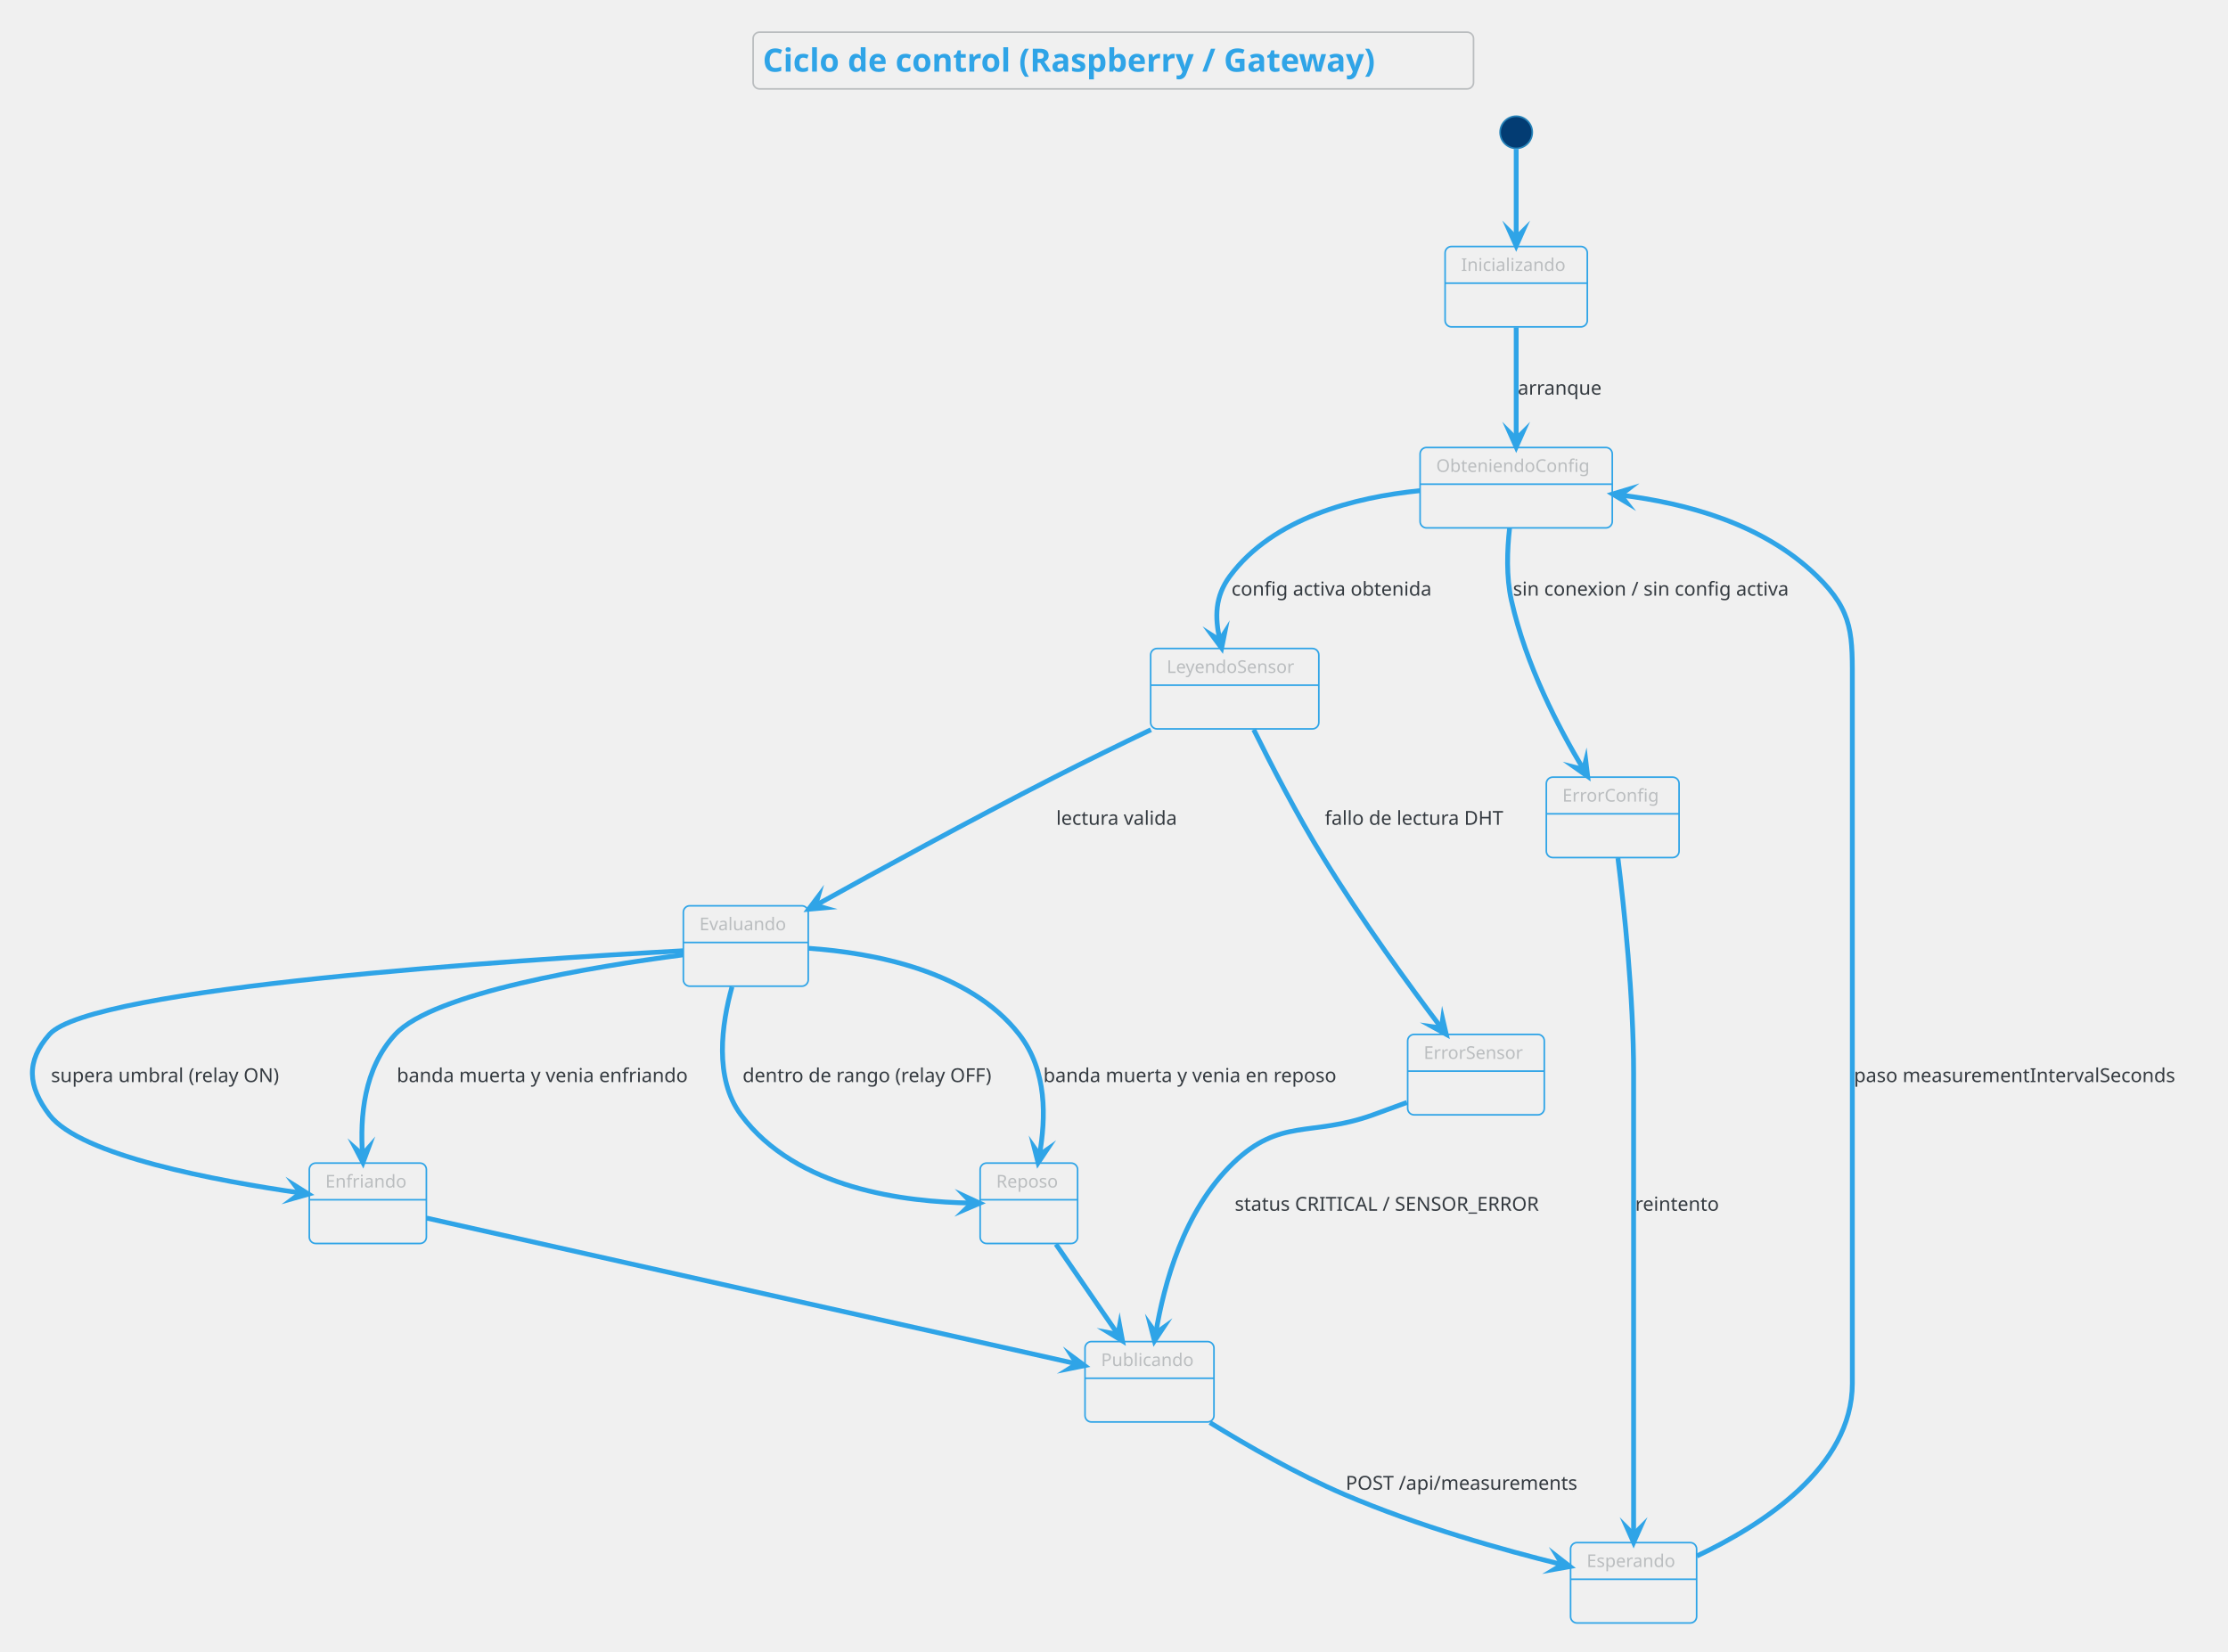
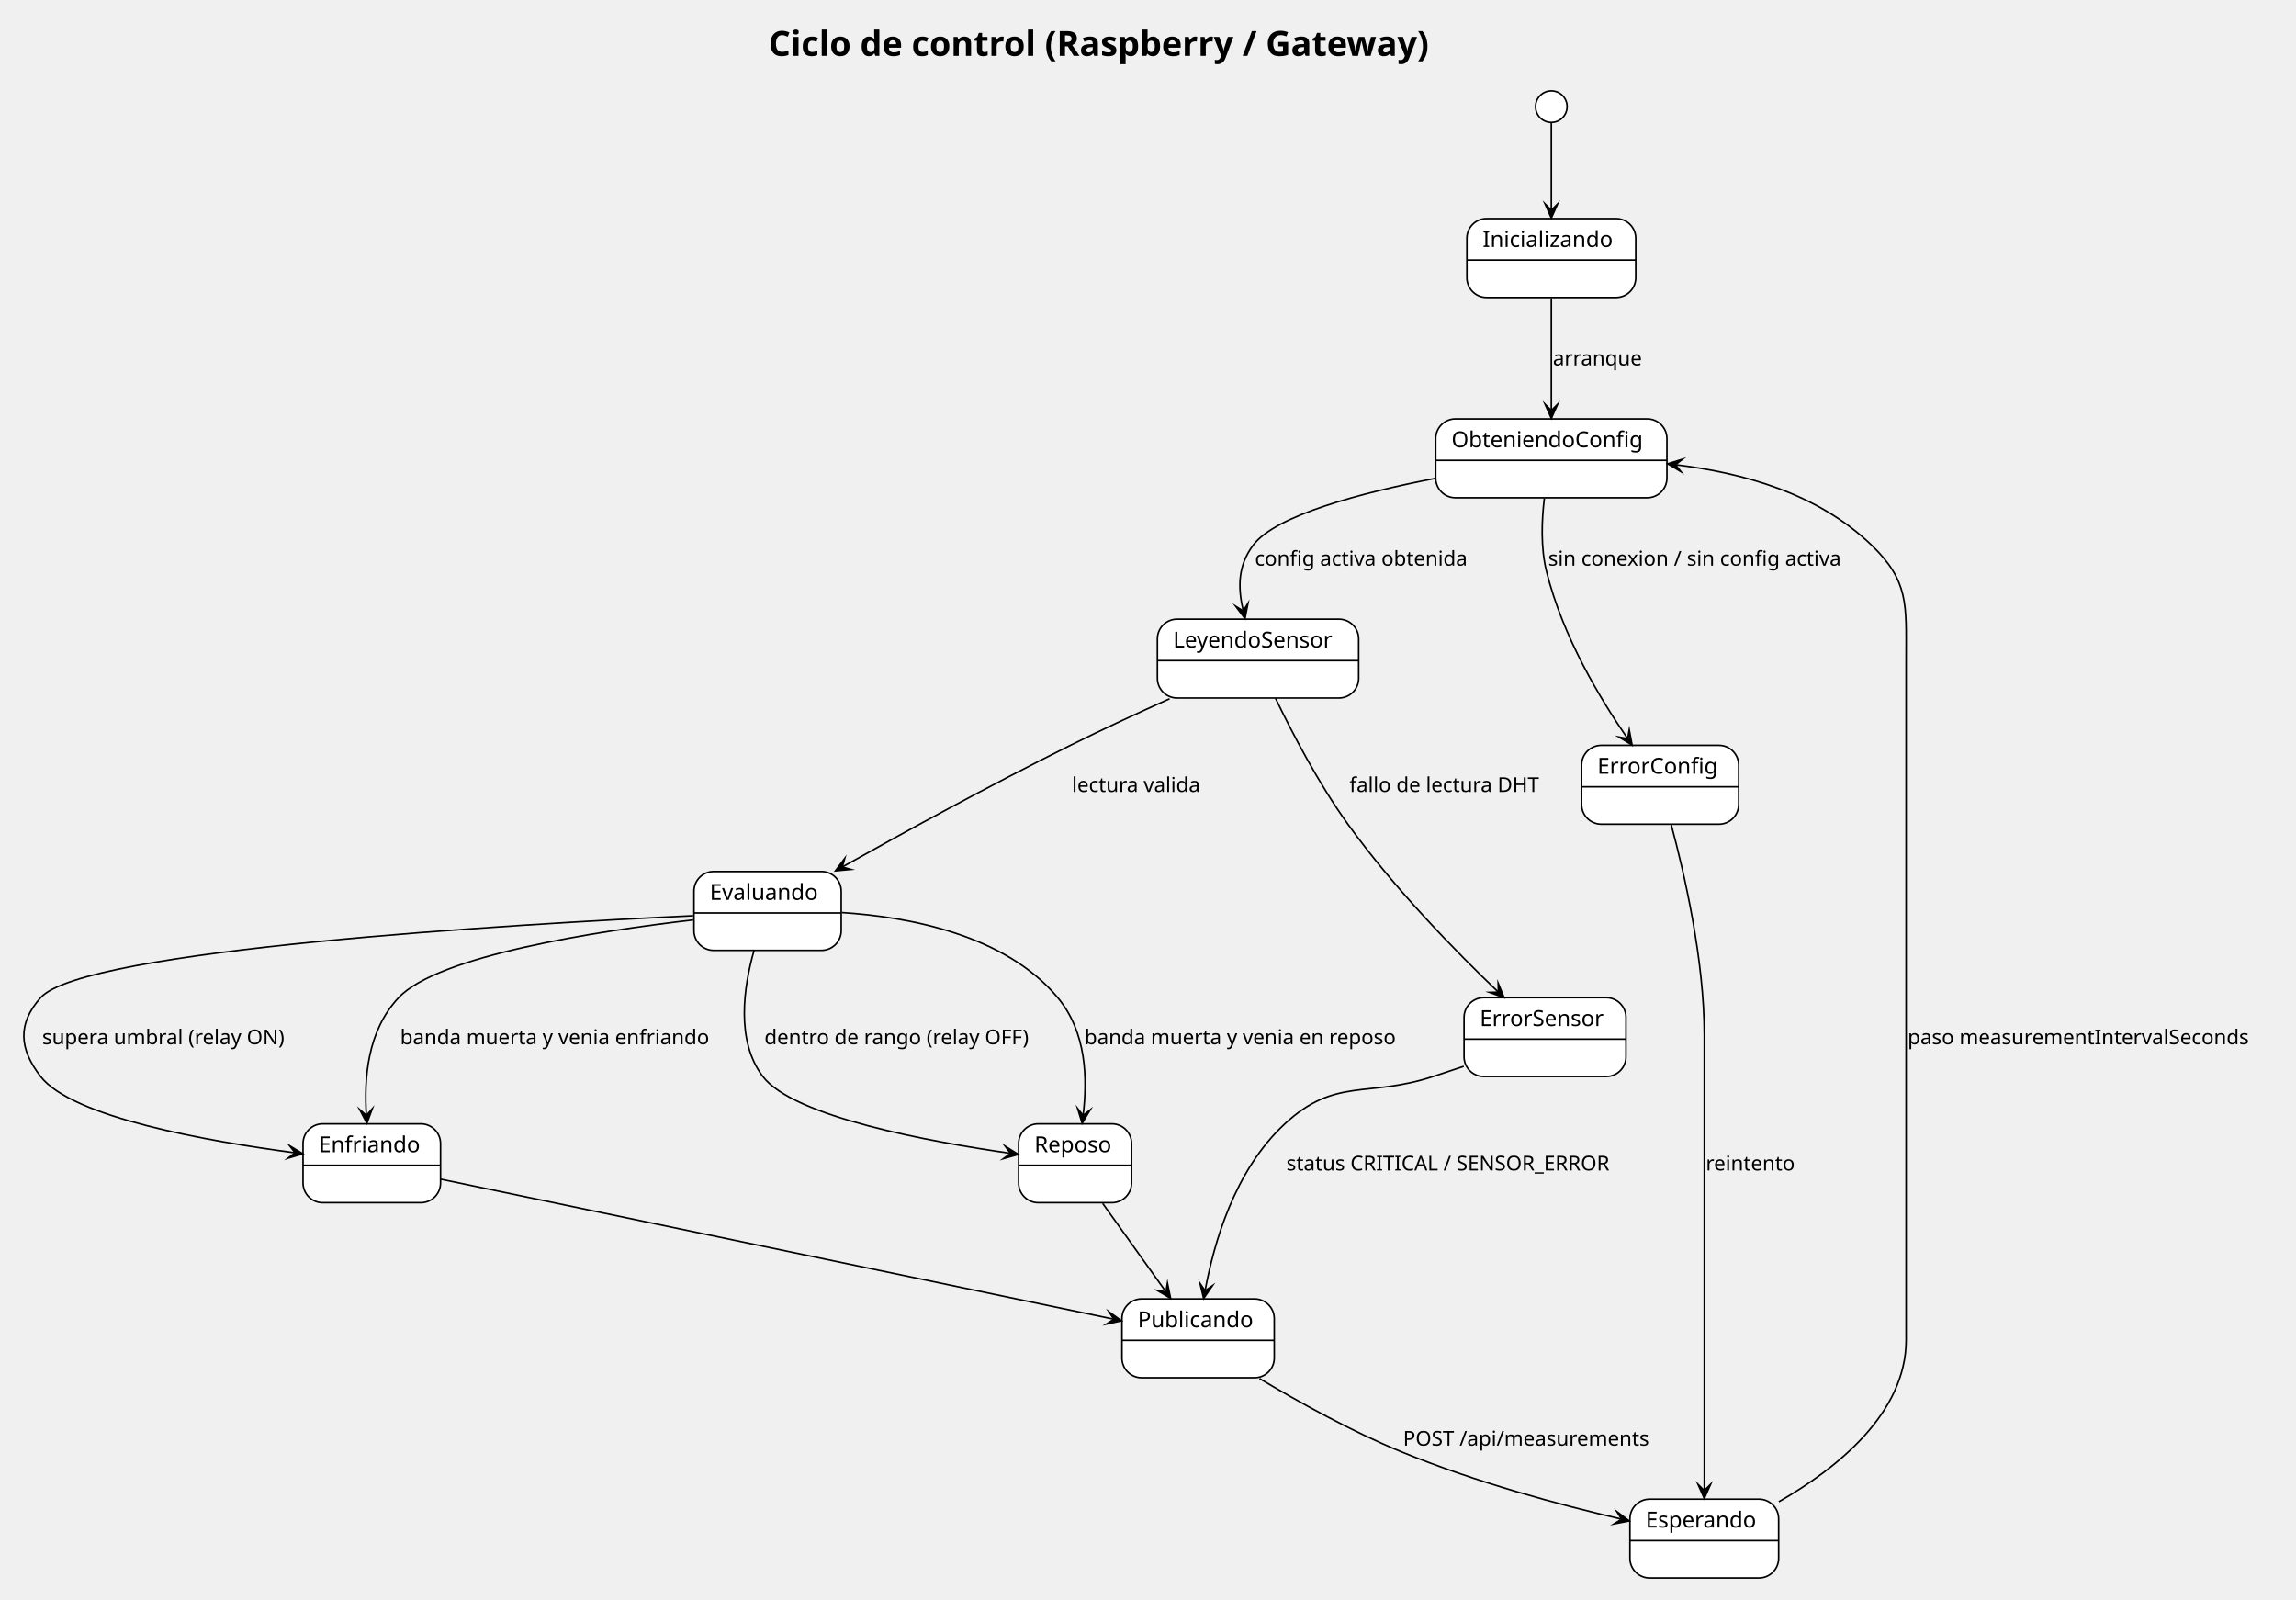
- <svg xmlns="http://www.w3.org/2000/svg" version="1.1" data-diagram-type="STATE" style="width:1443px;height:1070px;background:#FFFFFF;" width="1443.75px" height="1070.833px" viewBox="0 0 1443 1070" zoomAndPan="magnify" preserveAspectRatio="none" contentStyleType="text/css">
+ <svg xmlns="http://www.w3.org/2000/svg" version="1.1" data-diagram-type="STATE" style="width:1456px;height:1014px;background:#FFFFFF;" width="1456px" height="1014px" viewBox="0 0 1456 1014" zoomAndPan="magnify" preserveAspectRatio="none" contentStyleType="text/css">
  <defs />
  <g>
    <g class="title" data-source-line="5">
-       <rect x="487.767" y="20.833" width="466.591" height="36.751" fill="none" style="stroke:#BABDBF;stroke-width:1.042;" rx="4.167" ry="4.167" />
-       <text x="494.017" y="46.421" fill="#2FA4E7" font-size="20.833" lengthAdjust="spacing" textLength="454.091" font-weight="700" font-family="'Verdana'">Ciclo de control (Raspberry / Gateway)</text>
+       <text x="487.354" y="35.421" fill="#000000" font-size="22" lengthAdjust="spacing" textLength="479.521" font-weight="700" font-family="Verdana">Ciclo de control (Raspberry / Gateway)</text>
    </g>
    <g class="start_entity" data-qualified-name=".start." id="ent0001" data-source-line="7">
-       <ellipse cx="981.99" cy="85.71" rx="10.417" ry="10.417" fill="#033C73" style="stroke:#2683B9;stroke-width:1.042;" />
+       <ellipse cx="983.77" cy="67.609" rx="10" ry="10" fill="#FFFFFF" style="stroke:#000000;stroke-width:1;" />
    </g>
    <g class="entity" data-qualified-name="Inicializando" id="ent0002" data-source-line="7">
-       <rect x="935.938" y="159.668" width="92.112" height="52.083" fill="none" style="stroke:#2FA4E7;stroke-width:1.042;" rx="4.167" ry="4.167" />
-       <line x1="935.938" y1="183.423" x2="1028.05" y2="183.423" style="stroke:#2FA4E7;stroke-width:1.042;" />
-       <text x="946.354" y="175.512" fill="#BABDBF" font-size="11.458" lengthAdjust="spacing" textLength="71.279" font-family="'Verdana'">Inicializando</text>
+       <rect x="930.22" y="138.609" width="107.09" height="50" fill="#FFFFFF" style="stroke:#000000;stroke-width:1;" rx="12.5" ry="12.5" />
+       <line x1="930.22" y1="164.906" x2="1037.31" y2="164.906" style="stroke:#000000;stroke-width:1;" />
+       <text x="940.22" y="156.605" fill="#000000" font-size="14" lengthAdjust="spacing" textLength="87.09" font-family="Verdana">Inicializando</text>
    </g>
    <g class="entity" data-qualified-name="ObteniendoConfig" id="ent0004" data-source-line="8">
-       <rect x="919.75" y="289.876" width="124.473" height="52.083" fill="none" style="stroke:#2FA4E7;stroke-width:1.042;" rx="4.167" ry="4.167" />
-       <line x1="919.75" y1="313.631" x2="1044.223" y2="313.631" style="stroke:#2FA4E7;stroke-width:1.042;" />
-       <text x="930.167" y="305.721" fill="#BABDBF" font-size="11.458" lengthAdjust="spacing" textLength="103.64" font-family="'Verdana'">ObteniendoConfig</text>
+       <rect x="910.45" y="265.609" width="146.629" height="50" fill="#FFFFFF" style="stroke:#000000;stroke-width:1;" rx="12.5" ry="12.5" />
+       <line x1="910.45" y1="291.906" x2="1057.079" y2="291.906" style="stroke:#000000;stroke-width:1;" />
+       <text x="920.45" y="283.604" fill="#000000" font-size="14" lengthAdjust="spacing" textLength="126.629" font-family="Verdana">ObteniendoConfig</text>
    </g>
    <g class="entity" data-qualified-name="LeyendoSensor" id="ent0006" data-source-line="9">
-       <rect x="745.24" y="420.085" width="108.919" height="52.083" fill="none" style="stroke:#2FA4E7;stroke-width:1.042;" rx="4.167" ry="4.167" />
-       <line x1="745.24" y1="443.839" x2="854.159" y2="443.839" style="stroke:#2FA4E7;stroke-width:1.042;" />
-       <text x="755.656" y="435.929" fill="#BABDBF" font-size="11.458" lengthAdjust="spacing" textLength="88.086" font-family="'Verdana'">LeyendoSensor</text>
+       <rect x="733.96" y="392.609" width="127.625" height="50" fill="#FFFFFF" style="stroke:#000000;stroke-width:1;" rx="12.5" ry="12.5" />
+       <line x1="733.96" y1="418.906" x2="861.585" y2="418.906" style="stroke:#000000;stroke-width:1;" />
+       <text x="743.96" y="410.604" fill="#000000" font-size="14" lengthAdjust="spacing" textLength="107.625" font-family="Verdana">LeyendoSensor</text>
    </g>
    <g class="entity" data-qualified-name="ErrorConfig" id="ent0008" data-source-line="10">
-       <rect x="1001.5" y="503.418" width="85.98" height="52.083" fill="none" style="stroke:#2FA4E7;stroke-width:1.042;" rx="4.167" ry="4.167" />
-       <line x1="1001.5" y1="527.173" x2="1087.48" y2="527.173" style="stroke:#2FA4E7;stroke-width:1.042;" />
-       <text x="1011.917" y="519.262" fill="#BABDBF" font-size="11.458" lengthAdjust="spacing" textLength="65.147" font-family="'Verdana'">ErrorConfig</text>
+       <rect x="1002.97" y="472.609" width="99.598" height="50" fill="#FFFFFF" style="stroke:#000000;stroke-width:1;" rx="12.5" ry="12.5" />
+       <line x1="1002.97" y1="498.906" x2="1102.568" y2="498.906" style="stroke:#000000;stroke-width:1;" />
+       <text x="1012.97" y="490.604" fill="#000000" font-size="14" lengthAdjust="spacing" textLength="79.598" font-family="Verdana">ErrorConfig</text>
    </g>
    <g class="entity" data-qualified-name="Evaluando" id="ent0010" data-source-line="11">
-       <rect x="442.583" y="586.751" width="80.889" height="52.083" fill="none" style="stroke:#2FA4E7;stroke-width:1.042;" rx="4.167" ry="4.167" />
-       <line x1="442.583" y1="610.506" x2="523.472" y2="610.506" style="stroke:#2FA4E7;stroke-width:1.042;" />
-       <text x="453" y="602.596" fill="#BABDBF" font-size="11.458" lengthAdjust="spacing" textLength="60.056" font-family="'Verdana'">Evaluando</text>
+       <rect x="440.08" y="552.609" width="93.377" height="50" fill="#FFFFFF" style="stroke:#000000;stroke-width:1;" rx="12.5" ry="12.5" />
+       <line x1="440.08" y1="578.906" x2="533.457" y2="578.906" style="stroke:#000000;stroke-width:1;" />
+       <text x="450.08" y="570.605" fill="#000000" font-size="14" lengthAdjust="spacing" textLength="73.377" font-family="Verdana">Evaluando</text>
    </g>
    <g class="entity" data-qualified-name="ErrorSensor" id="ent0012" data-source-line="12">
-       <rect x="911.698" y="670.085" width="88.492" height="52.083" fill="none" style="stroke:#2FA4E7;stroke-width:1.042;" rx="4.167" ry="4.167" />
-       <line x1="911.698" y1="693.84" x2="1000.19" y2="693.84" style="stroke:#2FA4E7;stroke-width:1.042;" />
-       <text x="922.115" y="685.929" fill="#BABDBF" font-size="11.458" lengthAdjust="spacing" textLength="67.659" font-family="'Verdana'">ErrorSensor</text>
+       <rect x="928.43" y="632.609" width="102.667" height="50" fill="#FFFFFF" style="stroke:#000000;stroke-width:1;" rx="12.5" ry="12.5" />
+       <line x1="928.43" y1="658.906" x2="1031.097" y2="658.906" style="stroke:#000000;stroke-width:1;" />
+       <text x="938.43" y="650.605" fill="#000000" font-size="14" lengthAdjust="spacing" textLength="82.667" font-family="Verdana">ErrorSensor</text>
    </g>
    <g class="entity" data-qualified-name="Enfriando" id="ent0014" data-source-line="13">
-       <rect x="200.323" y="753.418" width="75.831" height="52.083" fill="none" style="stroke:#2FA4E7;stroke-width:1.042;" rx="4.167" ry="4.167" />
-       <line x1="200.323" y1="777.173" x2="276.154" y2="777.173" style="stroke:#2FA4E7;stroke-width:1.042;" />
-       <text x="210.74" y="769.262" fill="#BABDBF" font-size="11.458" lengthAdjust="spacing" textLength="54.998" font-family="'Verdana'">Enfriando</text>
+       <rect x="192.17" y="712.609" width="87.197" height="50" fill="#FFFFFF" style="stroke:#000000;stroke-width:1;" rx="12.5" ry="12.5" />
+       <line x1="192.17" y1="738.906" x2="279.367" y2="738.906" style="stroke:#000000;stroke-width:1;" />
+       <text x="202.17" y="730.605" fill="#000000" font-size="14" lengthAdjust="spacing" textLength="67.197" font-family="Verdana">Enfriando</text>
    </g>
    <g class="entity" data-qualified-name="Reposo" id="ent0016" data-source-line="14">
-       <rect x="634.812" y="753.418" width="63.108" height="52.083" fill="none" style="stroke:#2FA4E7;stroke-width:1.042;" rx="4.167" ry="4.167" />
-       <line x1="634.812" y1="777.173" x2="697.921" y2="777.173" style="stroke:#2FA4E7;stroke-width:1.042;" />
-       <text x="645.229" y="769.262" fill="#BABDBF" font-size="11.458" lengthAdjust="spacing" textLength="42.275" font-family="'Verdana'">Reposo</text>
+       <rect x="645.94" y="712.609" width="71.652" height="50" fill="#FFFFFF" style="stroke:#000000;stroke-width:1;" rx="12.5" ry="12.5" />
+       <line x1="645.94" y1="738.906" x2="717.592" y2="738.906" style="stroke:#000000;stroke-width:1;" />
+       <text x="655.94" y="730.605" fill="#000000" font-size="14" lengthAdjust="spacing" textLength="51.652" font-family="Verdana">Reposo</text>
    </g>
    <g class="entity" data-qualified-name="Publicando" id="ent0020" data-source-line="17">
-       <rect x="702.729" y="869.043" width="83.513" height="52.083" fill="none" style="stroke:#2FA4E7;stroke-width:1.042;" rx="4.167" ry="4.167" />
-       <line x1="702.729" y1="892.798" x2="786.242" y2="892.798" style="stroke:#2FA4E7;stroke-width:1.042;" />
-       <text x="713.146" y="884.887" fill="#BABDBF" font-size="11.458" lengthAdjust="spacing" textLength="62.679" font-family="'Verdana'">Publicando</text>
+       <rect x="711.48" y="823.609" width="96.583" height="50" fill="#FFFFFF" style="stroke:#000000;stroke-width:1;" rx="12.5" ry="12.5" />
+       <line x1="711.48" y1="849.906" x2="808.063" y2="849.906" style="stroke:#000000;stroke-width:1;" />
+       <text x="721.48" y="841.605" fill="#000000" font-size="14" lengthAdjust="spacing" textLength="76.583" font-family="Verdana">Publicando</text>
    </g>
    <g class="entity" data-qualified-name="Esperando" id="ent0024" data-source-line="20">
-       <rect x="1017.208" y="999.251" width="81.644" height="52.083" fill="none" style="stroke:#2FA4E7;stroke-width:1.042;" rx="4.167" ry="4.167" />
-       <line x1="1017.208" y1="1023.006" x2="1098.852" y2="1023.006" style="stroke:#2FA4E7;stroke-width:1.042;" />
-       <text x="1027.625" y="1015.096" fill="#BABDBF" font-size="11.458" lengthAdjust="spacing" textLength="60.811" font-family="'Verdana'">Esperando</text>
+       <rect x="1033.62" y="950.609" width="94.3" height="50" fill="#FFFFFF" style="stroke:#000000;stroke-width:1;" rx="12.5" ry="12.5" />
+       <line x1="1033.62" y1="976.906" x2="1127.92" y2="976.906" style="stroke:#000000;stroke-width:1;" />
+       <text x="1043.62" y="968.605" fill="#000000" font-size="14" lengthAdjust="spacing" textLength="74.3" font-family="Verdana">Esperando</text>
    </g>
    <g class="link" data-entity-1="ent0001" data-entity-2="ent0002" id="lnk3" data-source-line="7" data-link-type="dependency">
-       <path d="M981.99,96.501 C981.99,111.012 981.99,133.574 981.99,154.095" style="stroke:#2FA4E7;stroke-width:3.125;" fill="none" id="*start*-to-Inicializando" />
-       <polygon points="981.99,159.303,986.156,149.928,981.99,154.095,977.823,149.928,981.99,159.303" fill="#2FA4E7" style="stroke:#2FA4E7;stroke-width:3.125;stroke-linejoin:miter;stroke-miterlimit:10;" />
+       <path d="M983.77,77.969 C983.77,91.899 983.77,113.559 983.77,133.259" style="stroke:#000000;stroke-width:1;" fill="none" id="*start*-to-Inicializando" />
+       <polygon points="983.77,138.259,987.77,129.259,983.77,133.259,979.77,129.259,983.77,138.259" fill="#000000" style="stroke:#000000;stroke-width:1;stroke-linejoin:miter;stroke-miterlimit:10;" />
    </g>
    <g class="link" data-entity-1="ent0002" data-entity-2="ent0004" id="lnk5" data-source-line="8" data-link-type="dependency">
-       <path d="M981.99,212.064 C981.99,234.522 981.99,261.96 981.99,284.408" style="stroke:#2FA4E7;stroke-width:3.125;" fill="none" id="Inicializando-to-ObteniendoConfig" />
-       <polygon points="981.99,289.616,986.156,280.241,981.99,284.408,977.823,280.241,981.99,289.616" fill="#2FA4E7" style="stroke:#2FA4E7;stroke-width:3.125;stroke-linejoin:miter;stroke-miterlimit:10;" />
-       <text x="983.031" y="255.646" fill="#343A40" font-size="12.5" lengthAdjust="spacing" textLength="57.068" font-family="'Verdana'">arranque</text>
+       <path d="M983.77,189.009 C983.77,211.029 983.77,238.269 983.77,260.269" style="stroke:#000000;stroke-width:1;" fill="none" id="Inicializando-to-ObteniendoConfig" />
+       <polygon points="983.77,265.269,987.77,256.269,983.77,260.269,979.77,256.269,983.77,265.269" fill="#000000" style="stroke:#000000;stroke-width:1;stroke-linejoin:miter;stroke-miterlimit:10;" />
+       <text x="984.77" y="231.676" fill="#000000" font-size="13" lengthAdjust="spacing" textLength="59.351" font-family="Verdana">arranque</text>
    </g>
    <g class="link" data-entity-1="ent0004" data-entity-2="ent0006" id="lnk7" data-source-line="9" data-link-type="dependency">
-       <path d="M919.562,317.845 C877.448,322.106 824.625,335.387 796.573,373.21 C786.823,386.356 786.738,399.783 790.082,414.731" style="stroke:#2FA4E7;stroke-width:3.125;" fill="none" id="ObteniendoConfig-to-LeyendoSensor" />
-       <polygon points="791.219,419.814,793.238,409.755,790.082,414.731,785.106,411.575,791.219,419.814" fill="#2FA4E7" style="stroke:#2FA4E7;stroke-width:3.125;stroke-linejoin:miter;stroke-miterlimit:10;" />
-       <text x="797.615" y="385.854" fill="#343A40" font-size="12.5" lengthAdjust="spacing" textLength="139.325" font-family="'Verdana'">config activa obtenida</text>
+       <path d="M910.12,303.319 C863.35,312.429 809.02,326.709 794.77,345.609 C784.89,358.709 784.958,372.487 788.388,387.387" style="stroke:#000000;stroke-width:1;" fill="none" id="ObteniendoConfig-to-LeyendoSensor" />
+       <polygon points="789.51,392.259,791.389,382.591,788.388,387.387,783.593,384.386,789.51,392.259" fill="#000000" style="stroke:#000000;stroke-width:1;stroke-linejoin:miter;stroke-miterlimit:10;" />
+       <text x="795.77" y="358.676" fill="#000000" font-size="13" lengthAdjust="spacing" textLength="144.898" font-family="Verdana">config activa obtenida</text>
    </g>
    <g class="link" data-entity-1="ent0004" data-entity-2="ent0008" id="lnk9" data-source-line="10" data-link-type="dependency">
-       <path d="M977.698,342.189 C976.125,356.106 975.458,373.595 978.865,388.835 C988.323,431.168 1009.423,471.353 1025.6,498.436" style="stroke:#2FA4E7;stroke-width:3.125;" fill="none" id="ObteniendoConfig-to-ErrorConfig" />
-       <polygon points="1028.271,502.908,1027.041,492.722,1025.6,498.436,1019.886,496.996,1028.271,502.908" fill="#2FA4E7" style="stroke:#2FA4E7;stroke-width:3.125;stroke-linejoin:miter;stroke-miterlimit:10;" />
-       <text x="979.906" y="385.854" fill="#343A40" font-size="12.5" lengthAdjust="spacing" textLength="192.682" font-family="'Verdana'">sin conexion / sin config activa</text>
+       <path d="M979.34,315.949 C977.65,329.819 976.94,347.419 980.77,362.609 C991.21,404.099 1014.432,442.623 1032.162,468.343" style="stroke:#000000;stroke-width:1;" fill="none" id="ObteniendoConfig-to-ErrorConfig" />
+       <polygon points="1035,472.459,1033.185,462.779,1032.162,468.343,1026.599,467.32,1035,472.459" fill="#000000" style="stroke:#000000;stroke-width:1;stroke-linejoin:miter;stroke-miterlimit:10;" />
+       <text x="981.77" y="358.676" fill="#000000" font-size="13" lengthAdjust="spacing" textLength="200.389" font-family="Verdana">sin conexion / sin config activa</text>
    </g>
    <g class="link" data-entity-1="ent0006" data-entity-2="ent0010" id="lnk11" data-source-line="11" data-link-type="dependency">
-       <path d="M745.417,472.689 C725.677,482.137 703.25,493.074 683.031,503.418 C627.312,531.918 568.47,564.129 528.272,586.452" style="stroke:#2FA4E7;stroke-width:3.125;" fill="none" id="LeyendoSensor-to-Evaluando" />
-       <polygon points="523.719,588.981,533.938,588.072,528.272,586.452,529.892,580.786,523.719,588.981" fill="#2FA4E7" style="stroke:#2FA4E7;stroke-width:3.125;stroke-linejoin:miter;stroke-miterlimit:10;" />
-       <text x="684.073" y="534.292" fill="#343A40" font-size="12.5" lengthAdjust="spacing" textLength="85.23" font-family="'Verdana'">lectura valida</text>
+       <path d="M741.69,443.079 C721.69,452.069 699.08,462.509 678.77,472.609 C626.83,498.419 572.751,528.083 534.141,549.743" style="stroke:#000000;stroke-width:1;" fill="none" id="LeyendoSensor-to-Evaluando" />
+       <polygon points="529.78,552.189,539.586,551.274,534.141,549.743,535.672,544.298,529.78,552.189" fill="#000000" style="stroke:#000000;stroke-width:1;stroke-linejoin:miter;stroke-miterlimit:10;" />
+       <text x="679.77" y="502.176" fill="#000000" font-size="13" lengthAdjust="spacing" textLength="88.639" font-family="Verdana">lectura valida</text>
    </g>
    <g class="link" data-entity-1="ent0006" data-entity-2="ent0012" id="lnk13" data-source-line="12" data-link-type="dependency">
-       <path d="M811.99,472.637 C823.021,494.928 840.042,527.96 856.99,555.501 C882.521,596.991 912.807,638.451 933.546,665.878" style="stroke:#2FA4E7;stroke-width:3.125;" fill="none" id="LeyendoSensor-to-ErrorSensor" />
-       <polygon points="936.688,670.033,934.356,660.042,933.546,665.878,927.71,665.068,936.688,670.033" fill="#2FA4E7" style="stroke:#2FA4E7;stroke-width:3.125;stroke-linejoin:miter;stroke-miterlimit:10;" />
-       <text x="858.031" y="534.292" fill="#343A40" font-size="12.5" lengthAdjust="spacing" textLength="124.518" font-family="'Verdana'">fallo de lectura DHT</text>
+       <path d="M808.86,442.749 C819.34,464.499 836.19,496.919 854.77,522.609 C884.97,564.379 923.386,603.484 950.187,629.114" style="stroke:#000000;stroke-width:1;" fill="none" id="LeyendoSensor-to-ErrorSensor" />
+       <polygon points="953.8,632.569,950.06,623.458,950.187,629.114,944.531,629.24,953.8,632.569" fill="#000000" style="stroke:#000000;stroke-width:1;stroke-linejoin:miter;stroke-miterlimit:10;" />
+       <text x="855.77" y="502.176" fill="#000000" font-size="13" lengthAdjust="spacing" textLength="129.499" font-family="Verdana">fallo de lectura DHT</text>
    </g>
    <g class="link" data-entity-1="ent0010" data-entity-2="ent0014" id="lnk15" data-source-line="13" data-link-type="dependency">
-       <path d="M442.375,615.887 C336.573,621.637 58.99,639.512 31.99,670.085 C16.667,687.439 17.938,703.772 31.99,722.168 C52.271,748.71 140.845,764.997 194.71,772.768" style="stroke:#2FA4E7;stroke-width:3.125;" fill="none" id="Evaluando-to-Enfriando" />
-       <polygon points="199.865,773.512,191.181,768.049,194.71,772.768,189.991,776.297,199.865,773.512" fill="#2FA4E7" style="stroke:#2FA4E7;stroke-width:3.125;stroke-linejoin:miter;stroke-miterlimit:10;" />
-       <text x="33.031" y="700.958" fill="#343A40" font-size="12.5" lengthAdjust="spacing" textLength="159.387" font-family="'Verdana'">supera umbral (relay ON)</text>
+       <path d="M439.58,580.649 C327.57,585.959 52.98,602.019 25.77,632.609 C11,649.209 12.15,665.049 25.77,682.609 C45.95,708.639 131.713,723.665 187.103,730.975" style="stroke:#000000;stroke-width:1;" fill="none" id="Evaluando-to-Enfriando" />
+       <polygon points="192.06,731.629,183.661,726.486,187.103,730.975,182.614,734.417,192.06,731.629" fill="#000000" style="stroke:#000000;stroke-width:1;stroke-linejoin:miter;stroke-miterlimit:10;" />
+       <text x="26.77" y="662.176" fill="#000000" font-size="13" lengthAdjust="spacing" textLength="165.763" font-family="Verdana">supera umbral (relay ON)</text>
    </g>
    <g class="link" data-entity-1="ent0010" data-entity-2="ent0014" id="lnk18" data-source-line="15" data-link-type="dependency">
-       <path d="M442.396,618.533 C384.062,626.137 280.865,643.064 255.948,670.085 C235.406,692.356 233.224,723.553 234.765,747.939" style="stroke:#2FA4E7;stroke-width:3.125;" fill="none" id="Evaluando-to-Enfriando-1" />
-       <polygon points="235.094,753.137,238.661,743.518,234.765,747.939,230.344,744.043,235.094,753.137" fill="#2FA4E7" style="stroke:#2FA4E7;stroke-width:3.125;stroke-linejoin:miter;stroke-miterlimit:10;" />
-       <text x="256.99" y="700.958" fill="#343A40" font-size="12.5" lengthAdjust="spacing" textLength="201.825" font-family="'Verdana'">banda muerta y venia enfriando</text>
+       <path d="M439.59,583.319 C378.76,590.399 277.82,605.879 252.77,632.609 C232.88,653.829 230.815,683.82 232.345,707.28" style="stroke:#000000;stroke-width:1;" fill="none" id="Evaluando-to-Enfriando-1" />
+       <polygon points="232.67,712.269,236.076,703.028,232.345,707.28,228.093,703.549,232.67,712.269" fill="#000000" style="stroke:#000000;stroke-width:1;stroke-linejoin:miter;stroke-miterlimit:10;" />
+       <text x="253.77" y="662.176" fill="#000000" font-size="13" lengthAdjust="spacing" textLength="209.898" font-family="Verdana">banda muerta y venia enfriando</text>
    </g>
    <g class="link" data-entity-1="ent0010" data-entity-2="ent0016" id="lnk17" data-source-line="14" data-link-type="dependency">
-       <path d="M474.083,639.272 C467.458,663.085 462.292,698.449 479.906,722.168 C515.698,770.345 586.282,778.686 629.407,779.311" style="stroke:#2FA4E7;stroke-width:3.125;" fill="none" id="Evaluando-to-Reposo" />
-       <polygon points="634.615,779.387,625.301,775.085,629.407,779.311,625.18,783.417,634.615,779.387" fill="#2FA4E7" style="stroke:#2FA4E7;stroke-width:3.125;stroke-linejoin:miter;stroke-miterlimit:10;" />
-       <text x="480.948" y="700.958" fill="#343A40" font-size="12.5" lengthAdjust="spacing" textLength="174.39" font-family="'Verdana'">dentro de rango (relay OFF)</text>
+       <path d="M478.17,602.689 C471.65,625.629 466.44,659.929 483.77,682.609 C503.34,708.239 589.271,723.909 640.831,731.309" style="stroke:#000000;stroke-width:1;" fill="none" id="Evaluando-to-Reposo" />
+       <polygon points="645.78,732.019,637.44,726.781,640.831,731.309,636.303,734.7,645.78,732.019" fill="#000000" style="stroke:#000000;stroke-width:1;stroke-linejoin:miter;stroke-miterlimit:10;" />
+       <text x="484.77" y="662.176" fill="#000000" font-size="13" lengthAdjust="spacing" textLength="181.365" font-family="Verdana">dentro de rango (relay OFF)</text>
    </g>
    <g class="link" data-entity-1="ent0010" data-entity-2="ent0016" id="lnk19" data-source-line="16" data-link-type="dependency">
-       <path d="M523.771,614.293 C565.271,617.178 627.958,628.689 660.115,670.085 C678.375,693.595 677.366,724.213 673.23,748.15" style="stroke:#2FA4E7;stroke-width:3.125;" fill="none" id="Evaluando-to-Reposo-1" />
-       <polygon points="672.344,753.283,678.046,744.754,673.23,748.15,669.834,743.335,672.344,753.283" fill="#2FA4E7" style="stroke:#2FA4E7;stroke-width:3.125;stroke-linejoin:miter;stroke-miterlimit:10;" />
-       <text x="675.74" y="700.958" fill="#343A40" font-size="12.5" lengthAdjust="spacing" textLength="204.193" font-family="'Verdana'">banda muerta y venia en reposo</text>
+       <path d="M533.83,578.639 C576.45,581.399 637.5,592.729 670.77,632.609 C689.15,654.639 689.626,684.125 686.846,707.275" style="stroke:#000000;stroke-width:1;" fill="none" id="Evaluando-to-Reposo-1" />
+       <polygon points="686.25,712.239,691.294,703.78,686.846,707.275,683.352,702.827,686.25,712.239" fill="#000000" style="stroke:#000000;stroke-width:1;stroke-linejoin:miter;stroke-miterlimit:10;" />
+       <text x="687.77" y="662.176" fill="#000000" font-size="13" lengthAdjust="spacing" textLength="212.361" font-family="Verdana">banda muerta y venia en reposo</text>
    </g>
    <g class="link" data-entity-1="ent0014" data-entity-2="ent0020" id="lnk21" data-source-line="17" data-link-type="dependency">
-       <path d="M276.292,789.033 C368.958,809.824 600.73,861.799 697.387,883.476" style="stroke:#2FA4E7;stroke-width:3.125;" fill="none" id="Enfriando-to-Publicando" />
-       <polygon points="702.469,884.616,694.233,878.499,697.387,883.476,692.409,886.63,702.469,884.616" fill="#2FA4E7" style="stroke:#2FA4E7;stroke-width:3.125;stroke-linejoin:miter;stroke-miterlimit:10;" />
+       <path d="M279.54,747.719 C376.7,767.929 604.875,815.391 706.325,836.491" style="stroke:#000000;stroke-width:1;" fill="none" id="Enfriando-to-Publicando" />
+       <polygon points="711.22,837.509,703.223,831.76,706.325,836.491,701.594,839.593,711.22,837.509" fill="#000000" style="stroke:#000000;stroke-width:1;stroke-linejoin:miter;stroke-miterlimit:10;" />
    </g>
    <g class="link" data-entity-1="ent0016" data-entity-2="ent0020" id="lnk22" data-source-line="18" data-link-type="dependency">
-       <path d="M683.896,805.981 C696.76,824.678 711.214,845.68 724.068,864.357" style="stroke:#2FA4E7;stroke-width:3.125;" fill="none" id="Reposo-to-Publicando" />
-       <polygon points="727.021,868.647,725.138,858.562,724.068,864.357,718.274,863.287,727.021,868.647" fill="#2FA4E7" style="stroke:#2FA4E7;stroke-width:3.125;stroke-linejoin:miter;stroke-miterlimit:10;" />
+       <path d="M699.27,763.069 C712.12,781.019 726.58,801.233 739.41,819.163" style="stroke:#000000;stroke-width:1;" fill="none" id="Reposo-to-Publicando" />
+       <polygon points="742.32,823.229,740.336,813.582,739.41,819.163,733.83,818.238,742.32,823.229" fill="#000000" style="stroke:#000000;stroke-width:1;stroke-linejoin:miter;stroke-miterlimit:10;" />
    </g>
    <g class="link" data-entity-1="ent0012" data-entity-2="ent0020" id="lnk23" data-source-line="19" data-link-type="dependency">
-       <path d="M911.188,714.147 C903.875,716.856 896.375,719.616 889.281,722.168 C849.198,736.595 829.312,723.835 798.656,753.418 C766.271,784.668 753.823,832.271 748.563,863.511" style="stroke:#2FA4E7;stroke-width:3.125;" fill="none" id="ErrorSensor-to-Publicando" />
-       <polygon points="747.698,868.647,753.364,860.094,748.563,863.511,745.146,858.71,747.698,868.647" fill="#2FA4E7" style="stroke:#2FA4E7;stroke-width:3.125;stroke-linejoin:miter;stroke-miterlimit:10;" />
-       <text x="799.698" y="784.292" fill="#343A40" font-size="12.5" lengthAdjust="spacing" textLength="212.891" font-family="'Verdana'">status CRITICAL / SENSOR_ERROR</text>
+       <path d="M928.23,676.149 C921.68,678.339 915.07,680.539 908.77,682.609 C867.11,696.299 846.96,682.829 814.77,712.609 C782.72,742.249 769.806,788.324 764.196,818.434" style="stroke:#000000;stroke-width:1;" fill="none" id="ErrorSensor-to-Publicando" />
+       <polygon points="763.28,823.349,768.861,815.234,764.196,818.434,760.996,813.769,763.28,823.349" fill="#000000" style="stroke:#000000;stroke-width:1;stroke-linejoin:miter;stroke-miterlimit:10;" />
+       <text x="815.77" y="742.176" fill="#000000" font-size="13" lengthAdjust="spacing" textLength="221.406" font-family="Verdana">status CRITICAL / SENSOR_ERROR</text>
    </g>
    <g class="link" data-entity-1="ent0020" data-entity-2="ent0024" id="lnk25" data-source-line="20" data-link-type="dependency">
-       <path d="M783.604,921.501 C807.906,936.491 840.198,955.001 870.531,968.001 C919.26,988.887 973.174,1003.947 1011.809,1013.519" style="stroke:#2FA4E7;stroke-width:3.125;" fill="none" id="Publicando-to-Esperando" />
-       <polygon points="1016.865,1014.772,1008.767,1008.473,1011.809,1013.519,1006.763,1016.562,1016.865,1014.772" fill="#2FA4E7" style="stroke:#2FA4E7;stroke-width:3.125;stroke-linejoin:miter;stroke-miterlimit:10;" />
-       <text x="871.573" y="965.021" fill="#343A40" font-size="12.5" lengthAdjust="spacing" textLength="158.405" font-family="'Verdana'">POST /api/measurements</text>
+       <path d="M798.7,874.109 C823.71,889.069 857.3,907.729 888.77,920.609 C936.51,940.159 988.85,954.116 1028.33,963.306" style="stroke:#000000;stroke-width:1;" fill="none" id="Publicando-to-Esperando" />
+       <polygon points="1033.2,964.439,1025.341,958.503,1028.33,963.306,1023.528,966.295,1033.2,964.439" fill="#000000" style="stroke:#000000;stroke-width:1;stroke-linejoin:miter;stroke-miterlimit:10;" />
+       <text x="889.77" y="916.676" fill="#000000" font-size="13" lengthAdjust="spacing" textLength="164.741" font-family="Verdana">POST /api/measurements</text>
    </g>
    <g class="link" data-entity-1="ent0008" data-entity-2="ent0024" id="lnk26" data-source-line="21" data-link-type="dependency">
-       <path d="M1047.875,555.824 C1051.885,588.095 1058.031,645.626 1058.031,695.085 C1058.031,695.085 1058.031,695.085 1058.031,896.126 C1058.031,931.939 1058.031,968.178 1058.031,994.001" style="stroke:#2FA4E7;stroke-width:3.125;" fill="none" id="ErrorConfig-to-Esperando" />
-       <polygon points="1058.031,999.21,1062.198,989.835,1058.031,994.001,1053.865,989.835,1058.031,999.21" fill="#2FA4E7" style="stroke:#2FA4E7;stroke-width:3.125;stroke-linejoin:miter;stroke-miterlimit:10;" />
-       <text x="1059.073" y="784.292" fill="#343A40" font-size="12.5" lengthAdjust="spacing" textLength="57.288" font-family="'Verdana'">reintento</text>
+       <path d="M1059.83,522.999 C1068.13,553.839 1080.77,608.689 1080.77,656.609 C1080.77,656.609 1080.77,656.609 1080.77,849.609 C1080.77,884.549 1080.77,919.979 1080.77,945.179" style="stroke:#000000;stroke-width:1;" fill="none" id="ErrorConfig-to-Esperando" />
+       <polygon points="1080.77,950.179,1084.77,941.179,1080.77,945.179,1076.77,941.179,1080.77,950.179" fill="#000000" style="stroke:#000000;stroke-width:1;stroke-linejoin:miter;stroke-miterlimit:10;" />
+       <text x="1081.77" y="742.176" fill="#000000" font-size="13" lengthAdjust="spacing" textLength="59.579" font-family="Verdana">reintento</text>
    </g>
    <g class="link" data-entity-1="ent0024" data-entity-2="ent0004" id="lnk27" data-source-line="22" data-link-type="dependency">
-       <path d="M1099.01,1007.939 C1140.844,988.251 1199.698,950.845 1199.698,896.126 C1199.698,445.085 1199.698,445.085 1199.698,445.085 C1199.698,411.553 1200.812,396.585 1176.781,373.21 C1141.583,338.97 1092.074,325.991 1049.595,320.679" style="stroke:#2FA4E7;stroke-width:3.125;" fill="none" id="Esperando-to-ObteniendoConfig" />
-       <polygon points="1044.427,320.033,1053.213,325.33,1049.595,320.679,1054.247,317.062,1044.427,320.033" fill="#2FA4E7" style="stroke:#2FA4E7;stroke-width:3.125;stroke-linejoin:miter;stroke-miterlimit:10;" />
-       <text x="1200.74" y="700.958" fill="#343A40" font-size="12.5" lengthAdjust="spacing" textLength="221.594" font-family="'Verdana'">paso measurementIntervalSeconds</text>
+       <path d="M1128.07,952.239 C1164.53,931.339 1208.77,896.359 1208.77,849.609 C1208.77,416.609 1208.77,416.609 1208.77,416.609 C1208.77,383.569 1210.6,368.489 1186.77,345.609 C1152.44,312.649 1105.323,299.863 1062.513,294.653" style="stroke:#000000;stroke-width:1;" fill="none" id="Esperando-to-ObteniendoConfig" />
+       <polygon points="1057.55,294.049,1066.001,299.107,1062.513,294.653,1066.967,291.166,1057.55,294.049" fill="#000000" style="stroke:#000000;stroke-width:1;stroke-linejoin:miter;stroke-miterlimit:10;" />
+       <text x="1209.77" y="662.176" fill="#000000" font-size="13" lengthAdjust="spacing" textLength="230.458" font-family="Verdana">paso measurementIntervalSeconds</text>
    </g>
  </g>
</svg>
